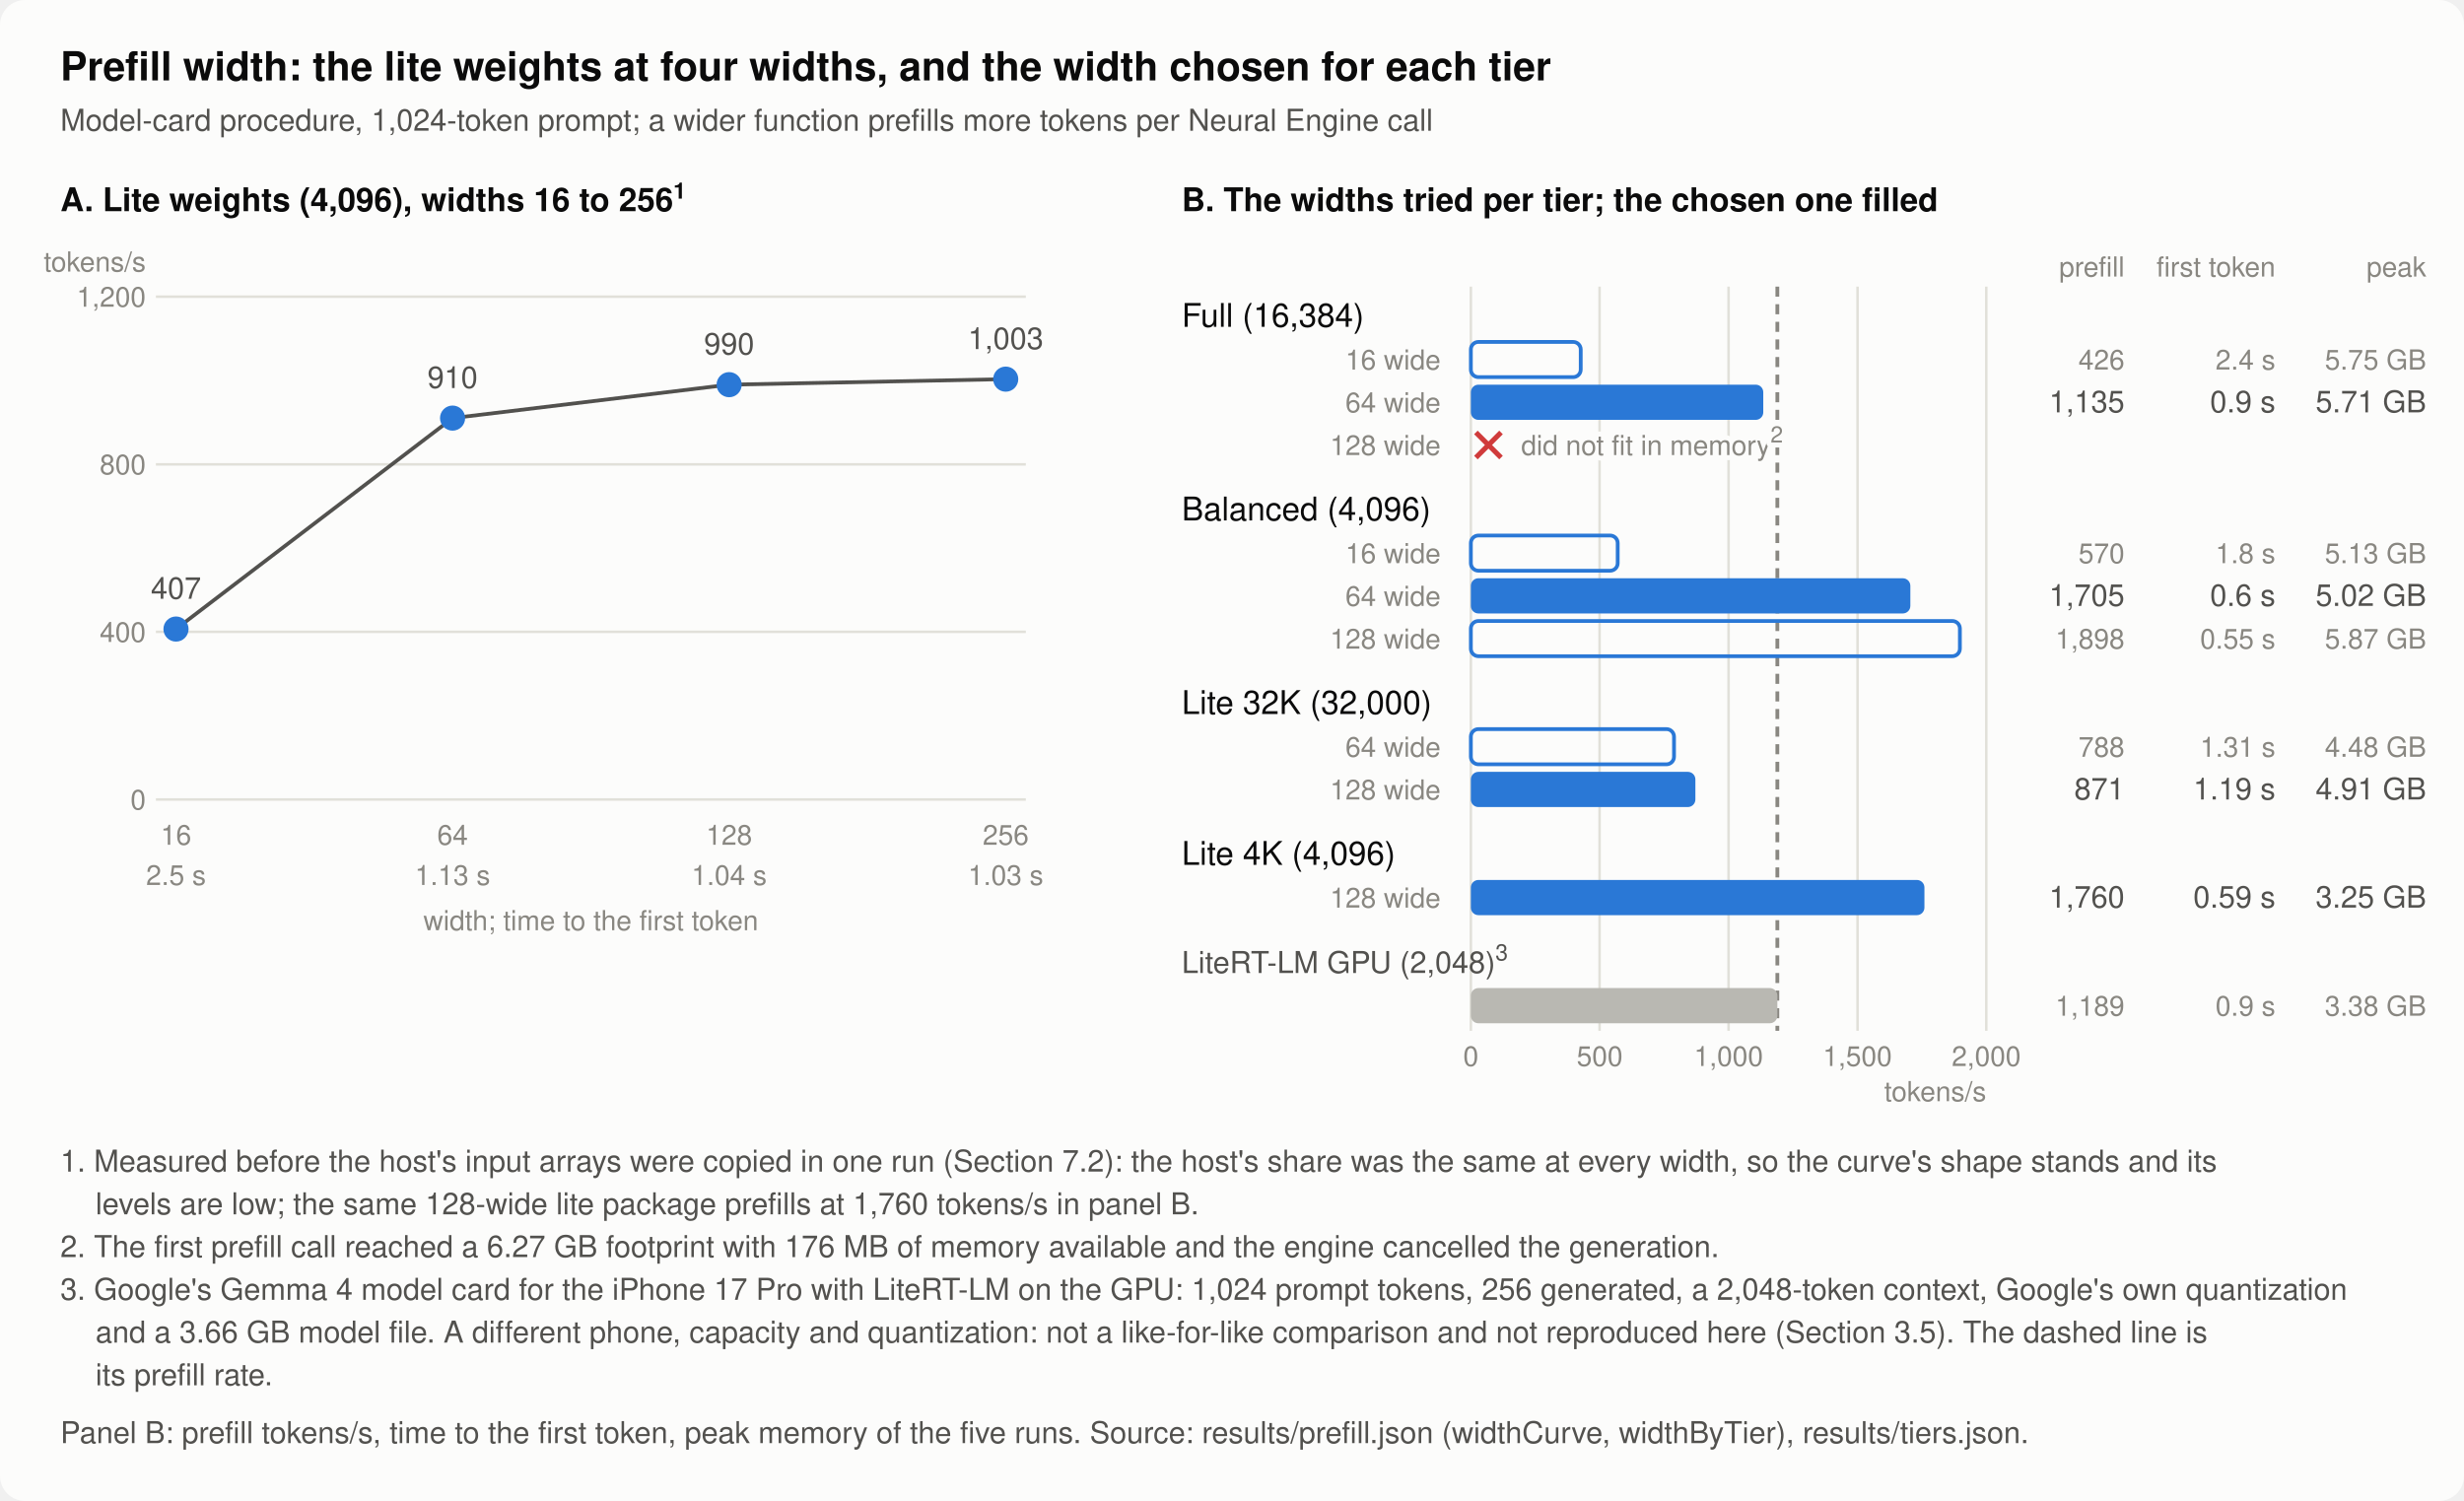
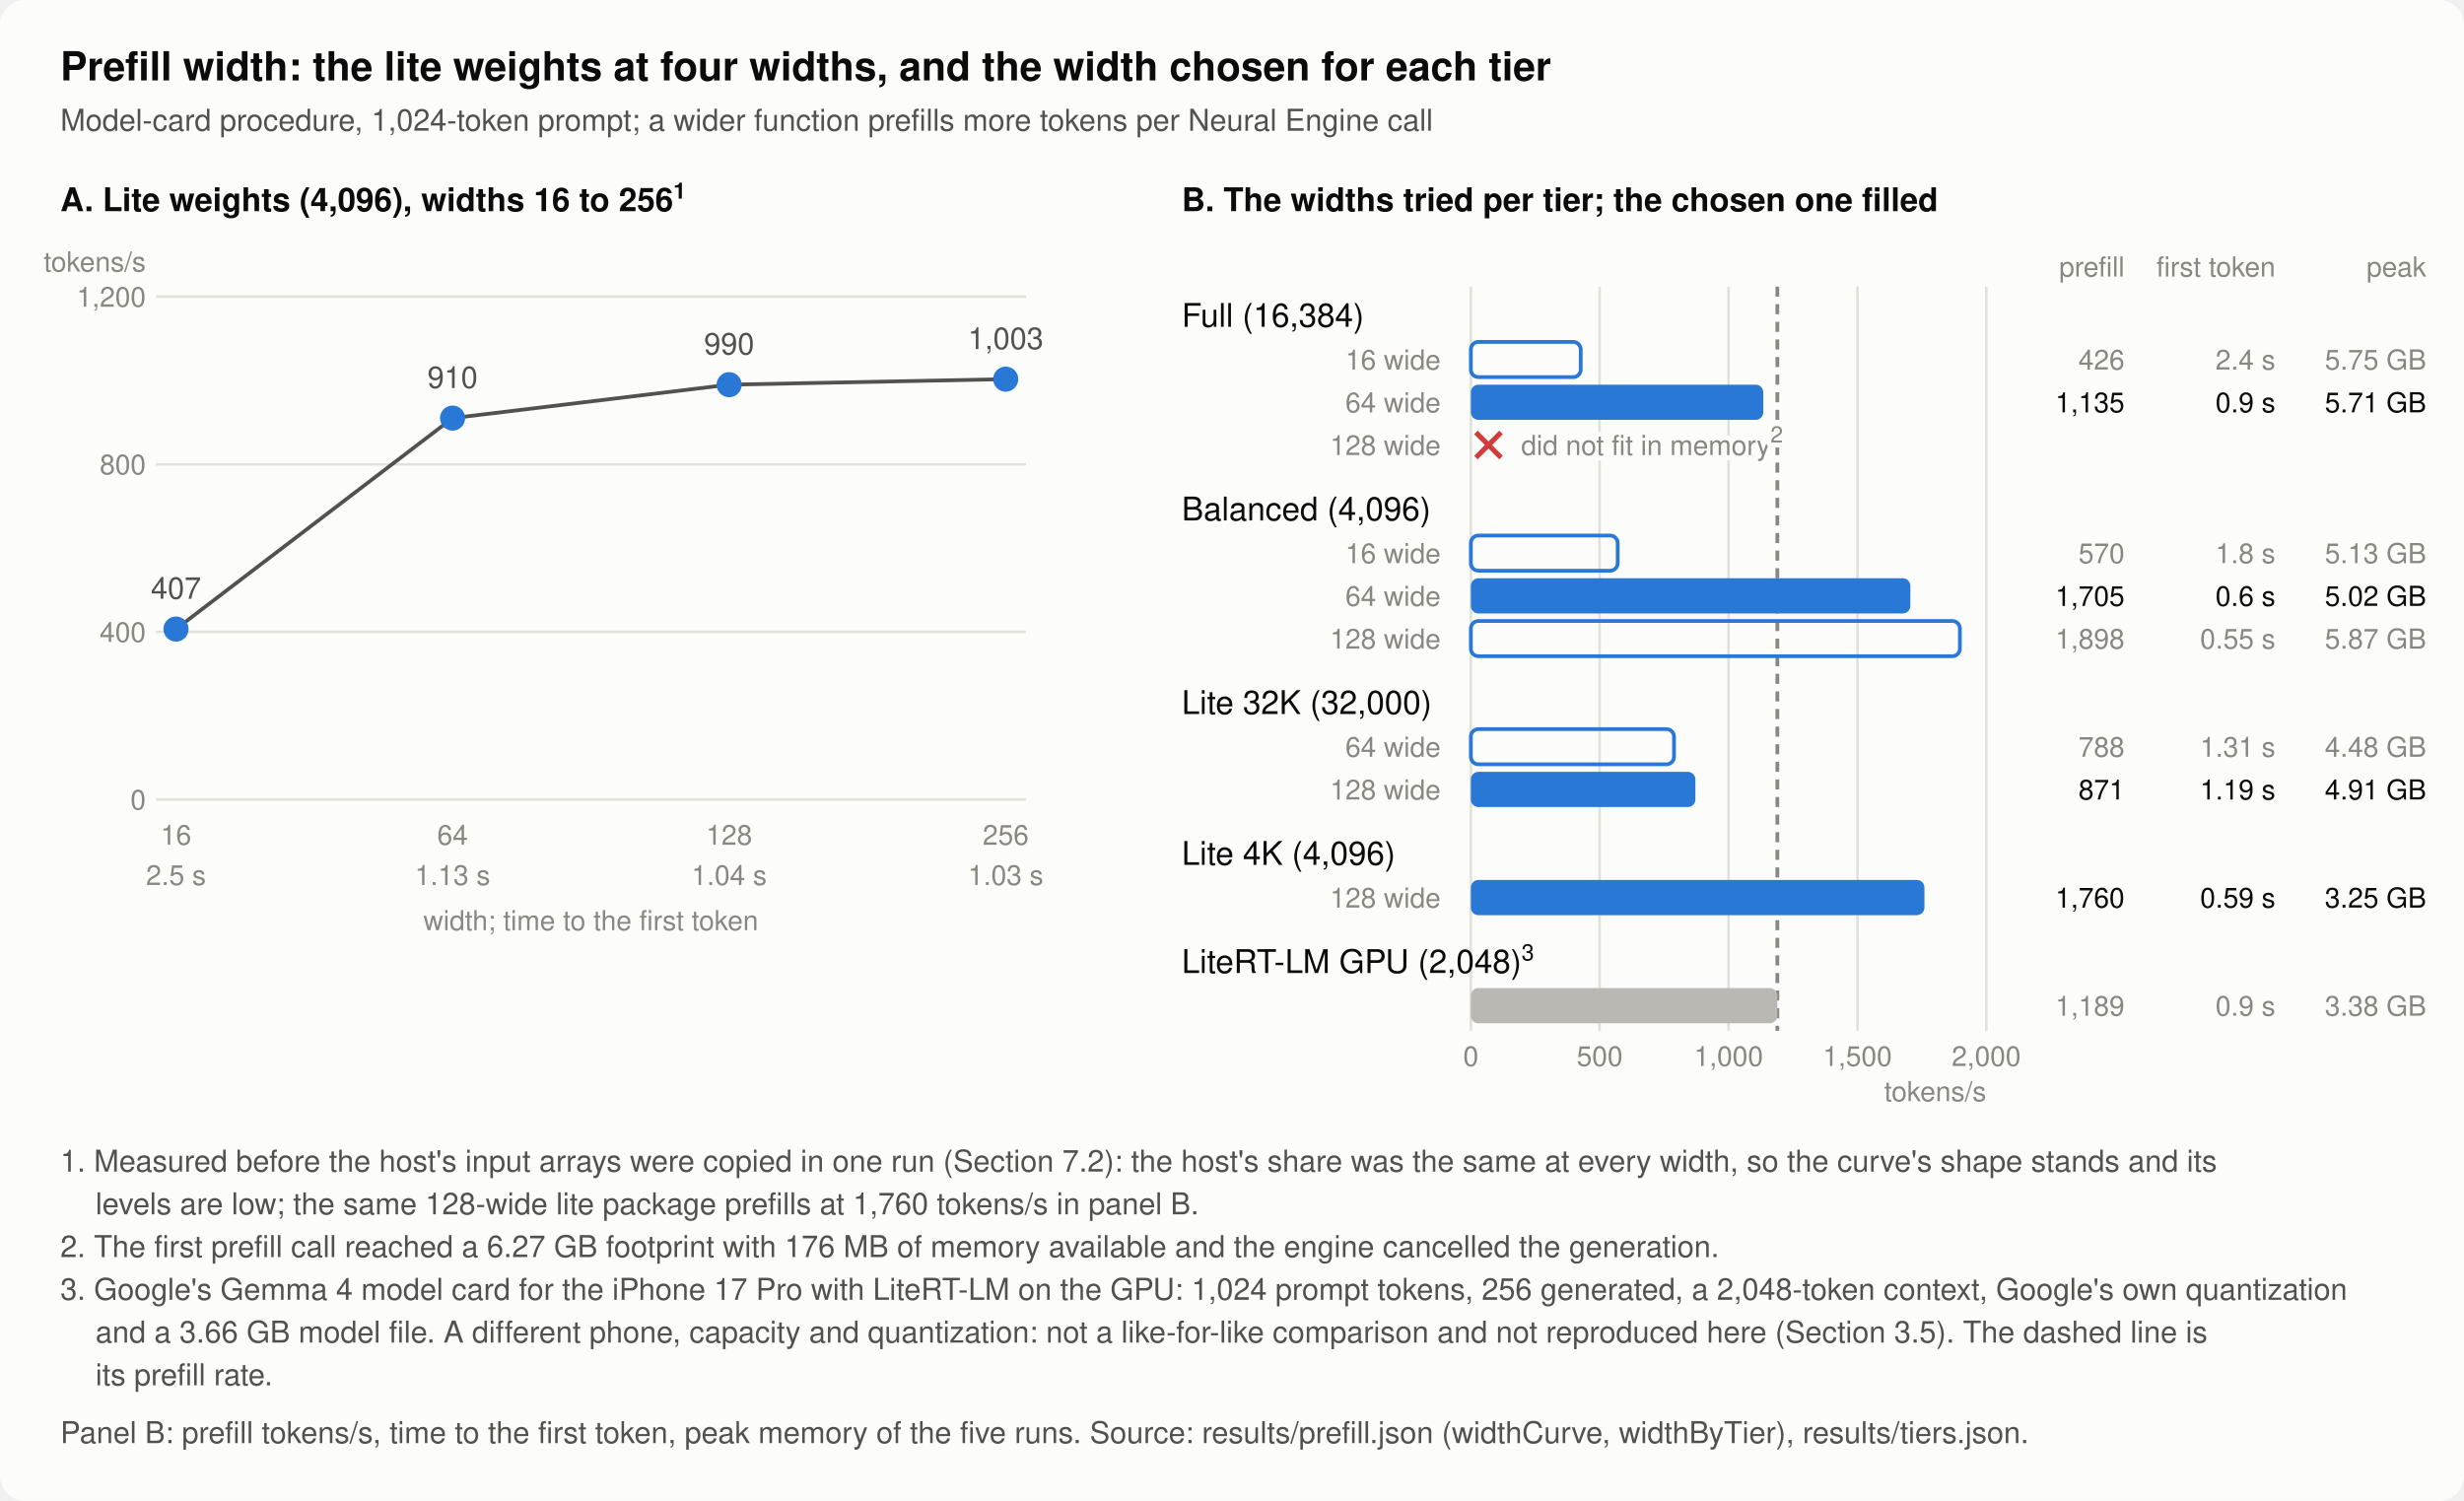
<svg xmlns="http://www.w3.org/2000/svg" viewBox="0 0 980 597" width="980" height="597" role="img" aria-labelledby="title desc" font-family="Helvetica, Arial, sans-serif">
  <style>
.bg{fill:#fcfcfb}
.t1{fill:#0b0b0b;font-size:16px;font-weight:600}
.t2{fill:#0b0b0b;font-size:13px}
.t2b{fill:#0b0b0b;font-size:13px;font-weight:600}
.t3{fill:#52514e;font-size:12px}
.t4{fill:#898781;font-size:11px}
.num{font-variant-numeric:tabular-nums}
.grid{stroke:#e1e0d9;stroke-width:1}
.axis{stroke:#c3c2b7;stroke-width:1}
.line{stroke:#52514e;stroke-width:1.5;fill:none}
.ane{fill:#2a78d6}.aneS{stroke:#2a78d6}.aneT{fill:#e6effa}
.gpu{fill:#eb6834}.gpuS{stroke:#eb6834}.gpuT{fill:#fcece5}
.cpu{fill:#1baf7a}.cpuS{stroke:#1baf7a}.cpuT{fill:#e3f4ed}
.neutral{fill:#b9b8b2}.neutralS{stroke:#898781}
.panel{fill:#f4f3ef}
.surf{fill:#fcfcfb}
.arrow{fill:#52514e}
.hatch{stroke:#2a78d6;stroke-width:1.2}
.bad{fill:#d03b3b}.badS{stroke:#d03b3b}
.halo{paint-order:stroke;stroke:#fcfcfb;stroke-width:4px;stroke-linejoin:round}
.haloT{paint-order:stroke;stroke:#e6effa;stroke-width:5px;stroke-linejoin:round}
.haloA{paint-order:stroke;stroke:#2a78d6;stroke-width:5px;stroke-linejoin:round}
@media (prefers-color-scheme: dark){
.bg{fill:#1a1a19}
.t1,.t2,.t2b{fill:#ffffff}
.t3{fill:#c3c2b7}
.grid{stroke:#2c2c2a}
.axis{stroke:#383835}
.line{stroke:#c3c2b7}
.ane{fill:#3987e5}.aneS{stroke:#3987e5}.aneT{fill:#1c2a3d}
.gpu{fill:#d95926}.gpuS{stroke:#d95926}.gpuT{fill:#3a2418}
.cpu{fill:#199e70}.cpuS{stroke:#199e70}.cpuT{fill:#16302a}
.neutral{fill:#5f5e5a}.neutralS{stroke:#898781}
.panel{fill:#232322}
.surf{fill:#1a1a19}
.arrow{fill:#c3c2b7}
.hatch{stroke:#3987e5}
.halo{stroke:#1a1a19}.haloT{stroke:#1c2a3d}.haloA{stroke:#3987e5}
}
</style>
  <defs>
    <marker id="ah" viewBox="0 0 8 8" refX="7" refY="4" markerWidth="7" markerHeight="7" orient="auto-start-reverse">
      <path class="arrow" d="M0,0 L8,4 L0,8 z" />
    </marker>
    <pattern id="hatch" width="6" height="6" patternUnits="userSpaceOnUse" patternTransform="rotate(45)">
      <line class="hatch" x1="0" y1="0" x2="0" y2="6" />
    </pattern>
    <pattern id="hatchW" width="6" height="6" patternUnits="userSpaceOnUse" patternTransform="rotate(45)">
      <line x1="0" y1="0" x2="0" y2="6" stroke="#ffffff" stroke-opacity="0.55" stroke-width="1.2" />
    </pattern>
  </defs>
  <rect class="bg" x="0" y="0" width="980" height="597" rx="10" />
  <text x="24" y="32" class="t1" text-anchor="start">Prefill width: the lite weights at four widths, and the width chosen for each tier</text>
  <text x="24" y="52" class="t3" text-anchor="start">Model-card procedure, 1,024-token prompt; a wider function prefills more tokens per Neural Engine call</text>
  <text x="24" y="84" class="t2b" text-anchor="start">A. Lite weights (4,096), widths 16 to 256<tspan dy="-5" font-size="9px">1</tspan>
  </text>
  <line x1="62" y1="318.0" x2="408" y2="318.0" class="grid" />
  <text x="58" y="322.0" class="t4 num" text-anchor="end">0</text>
  <line x1="62" y1="251.3" x2="408" y2="251.3" class="grid" />
  <text x="58" y="255.333" class="t4 num" text-anchor="end">400</text>
  <line x1="62" y1="184.7" x2="408" y2="184.7" class="grid" />
  <text x="58" y="188.667" class="t4 num" text-anchor="end">800</text>
  <line x1="62" y1="118.0" x2="408" y2="118.0" class="grid" />
  <text x="58" y="122.0" class="t4 num" text-anchor="end">1,200</text>
  <text x="58" y="108" class="t4" text-anchor="end">tokens/s</text>
  <polyline points="70.0,250.2 180.0,166.3 290.0,153.0 400.0,150.8" class="line" />
  <circle cx="70.0" cy="250.2" r="5" class="ane" />
  <text x="70.0" y="238.167" class="t3 num halo" text-anchor="middle">407</text>
  <text x="70.0" y="336" class="t4 num" text-anchor="middle">16</text>
  <text x="70.0" y="352" class="t4 num" text-anchor="middle">2.5 s</text>
  <circle cx="180.0" cy="166.3" r="5" class="ane" />
  <text x="180.0" y="154.333" class="t3 num halo" text-anchor="middle">910</text>
  <text x="180.0" y="336" class="t4 num" text-anchor="middle">64</text>
  <text x="180.0" y="352" class="t4 num" text-anchor="middle">1.13 s</text>
  <circle cx="290.0" cy="153.0" r="5" class="ane" />
  <text x="290.0" y="141.0" class="t3 num halo" text-anchor="middle">990</text>
  <text x="290.0" y="336" class="t4 num" text-anchor="middle">128</text>
  <text x="290.0" y="352" class="t4 num" text-anchor="middle">1.04 s</text>
  <circle cx="400.0" cy="150.8" r="5" class="ane" />
  <text x="400.0" y="138.833" class="t3 num halo" text-anchor="middle">1,003</text>
  <text x="400.0" y="336" class="t4 num" text-anchor="middle">256</text>
  <text x="400.0" y="352" class="t4 num" text-anchor="middle">1.03 s</text>
  <text x="235.0" y="370" class="t4" text-anchor="middle">width; time to the first token</text>
  <text x="470" y="84" class="t2b" text-anchor="start">B. The widths tried per tier; the chosen one filled</text>
  <line x1="585.0" y1="114" x2="585.0" y2="410" class="grid" />
  <text x="585.0" y="424" class="t4 num" text-anchor="middle">0</text>
  <line x1="636.2" y1="114" x2="636.2" y2="410" class="grid" />
  <text x="636.25" y="424" class="t4 num" text-anchor="middle">500</text>
  <line x1="687.5" y1="114" x2="687.5" y2="410" class="grid" />
  <text x="687.5" y="424" class="t4 num" text-anchor="middle">1,000</text>
  <line x1="738.8" y1="114" x2="738.8" y2="410" class="grid" />
  <text x="738.75" y="424" class="t4 num" text-anchor="middle">1,500</text>
  <line x1="790.0" y1="114" x2="790.0" y2="410" class="grid" />
  <text x="790.0" y="424" class="t4 num" text-anchor="middle">2,000</text>
  <line x1="706.9" y1="114" x2="706.9" y2="410" class="neutralS" stroke-width="1.5" stroke-dasharray="4 3" />
  <text x="790" y="438" class="t4" text-anchor="end">tokens/s</text>
  <text x="845" y="110" class="t4" text-anchor="end">prefill</text>
  <text x="905" y="110" class="t4" text-anchor="end">first token</text>
  <text x="965" y="110" class="t4" text-anchor="end">peak</text>
  <text x="470" y="130" class="t2" text-anchor="start">Full (16,384)</text>
  <text x="573" y="147" class="t4 num" text-anchor="end">16 wide</text>
  <rect x="585" y="136" width="43.7" height="14" rx="3" fill="none" class="aneS" stroke-width="1.5" />
  <text x="845" y="147" class="t4 num" text-anchor="end">426</text>
  <text x="905" y="147" class="t4 num" text-anchor="end">2.4 s</text>
  <text x="965" y="147" class="t4 num" text-anchor="end">5.75 GB</text>
  <text x="573" y="164" class="t4 num" text-anchor="end">64 wide</text>
  <rect x="585" y="153" width="116.3" height="14" rx="3" class="ane" />
-   <text x="845" y="164" class="t3 num" text-anchor="end">1,135</text>
-   <text x="905" y="164" class="t3 num" text-anchor="end">0.9 s</text>
-   <text x="965" y="164" class="t3 num" text-anchor="end">5.71 GB</text>
+   <text x="845" y="164" class="t2 num" text-anchor="end" style="font-size:11px">1,135</text>
+   <text x="905" y="164" class="t2 num" text-anchor="end" style="font-size:11px">0.9 s</text>
+   <text x="965" y="164" class="t2 num" text-anchor="end" style="font-size:11px">5.71 GB</text>
  <text x="573" y="181" class="t4 num" text-anchor="end">128 wide</text>
  <g class="badS" stroke-width="2">
    <line x1="587" y1="172" x2="597" y2="182" />
    <line x1="587" y1="182" x2="597" y2="172" />
  </g>
  <text x="605" y="181" class="t4 halo" text-anchor="start">did not fit in memory<tspan dy="-5" font-size="9px">2</tspan>
  </text>
  <text x="470" y="207" class="t2" text-anchor="start">Balanced (4,096)</text>
  <text x="573" y="224" class="t4 num" text-anchor="end">16 wide</text>
  <rect x="585" y="213" width="58.4" height="14" rx="3" fill="none" class="aneS" stroke-width="1.5" />
  <text x="845" y="224" class="t4 num" text-anchor="end">570</text>
  <text x="905" y="224" class="t4 num" text-anchor="end">1.8 s</text>
  <text x="965" y="224" class="t4 num" text-anchor="end">5.13 GB</text>
  <text x="573" y="241" class="t4 num" text-anchor="end">64 wide</text>
  <rect x="585" y="230" width="174.8" height="14" rx="3" class="ane" />
-   <text x="845" y="241" class="t3 num" text-anchor="end">1,705</text>
-   <text x="905" y="241" class="t3 num" text-anchor="end">0.6 s</text>
-   <text x="965" y="241" class="t3 num" text-anchor="end">5.02 GB</text>
+   <text x="845" y="241" class="t2 num" text-anchor="end" style="font-size:11px">1,705</text>
+   <text x="905" y="241" class="t2 num" text-anchor="end" style="font-size:11px">0.6 s</text>
+   <text x="965" y="241" class="t2 num" text-anchor="end" style="font-size:11px">5.02 GB</text>
  <text x="573" y="258" class="t4 num" text-anchor="end">128 wide</text>
  <rect x="585" y="247" width="194.5" height="14" rx="3" fill="none" class="aneS" stroke-width="1.5" />
  <text x="845" y="258" class="t4 num" text-anchor="end">1,898</text>
  <text x="905" y="258" class="t4 num" text-anchor="end">0.55 s</text>
  <text x="965" y="258" class="t4 num" text-anchor="end">5.87 GB</text>
  <text x="470" y="284" class="t2" text-anchor="start">Lite 32K (32,000)</text>
  <text x="573" y="301" class="t4 num" text-anchor="end">64 wide</text>
  <rect x="585" y="290" width="80.8" height="14" rx="3" fill="none" class="aneS" stroke-width="1.5" />
  <text x="845" y="301" class="t4 num" text-anchor="end">788</text>
  <text x="905" y="301" class="t4 num" text-anchor="end">1.31 s</text>
  <text x="965" y="301" class="t4 num" text-anchor="end">4.48 GB</text>
  <text x="573" y="318" class="t4 num" text-anchor="end">128 wide</text>
  <rect x="585" y="307" width="89.3" height="14" rx="3" class="ane" />
-   <text x="845" y="318" class="t3 num" text-anchor="end">871</text>
-   <text x="905" y="318" class="t3 num" text-anchor="end">1.19 s</text>
-   <text x="965" y="318" class="t3 num" text-anchor="end">4.91 GB</text>
+   <text x="845" y="318" class="t2 num" text-anchor="end" style="font-size:11px">871</text>
+   <text x="905" y="318" class="t2 num" text-anchor="end" style="font-size:11px">1.19 s</text>
+   <text x="965" y="318" class="t2 num" text-anchor="end" style="font-size:11px">4.91 GB</text>
  <text x="470" y="344" class="t2" text-anchor="start">Lite 4K (4,096)</text>
  <text x="573" y="361" class="t4 num" text-anchor="end">128 wide</text>
  <rect x="585" y="350" width="180.4" height="14" rx="3" class="ane" />
-   <text x="845" y="361" class="t3 num" text-anchor="end">1,760</text>
-   <text x="905" y="361" class="t3 num" text-anchor="end">0.59 s</text>
-   <text x="965" y="361" class="t3 num" text-anchor="end">3.25 GB</text>
-   <text x="470" y="387" class="t3" text-anchor="start">LiteRT-LM GPU (2,048)<tspan dy="-5" font-size="9px">3</tspan>
+   <text x="845" y="361" class="t2 num" text-anchor="end" style="font-size:11px">1,760</text>
+   <text x="905" y="361" class="t2 num" text-anchor="end" style="font-size:11px">0.59 s</text>
+   <text x="965" y="361" class="t2 num" text-anchor="end" style="font-size:11px">3.25 GB</text>
+   <text x="470" y="387" class="t2" text-anchor="start">LiteRT-LM GPU (2,048)<tspan dy="-5" font-size="9px">3</tspan>
  </text>
  <rect x="585" y="393" width="121.9" height="14" rx="3" class="neutral" />
  <text x="845" y="404" class="t4 num" text-anchor="end">1,189</text>
  <text x="905" y="404" class="t4 num" text-anchor="end">0.9 s</text>
  <text x="965" y="404" class="t4 num" text-anchor="end">3.38 GB</text>
  <text x="24" y="466" class="t3" text-anchor="start">1. Measured before the host's input arrays were copied in one run (Section 7.2): the host's share was the same at every width, so the curve's shape stands and its</text>
  <text x="38" y="483" class="t3" text-anchor="start">levels are low; the same 128-wide lite package prefills at 1,760 tokens/s in panel B.</text>
  <text x="24" y="500" class="t3" text-anchor="start">2. The first prefill call reached a 6.27 GB footprint with 176 MB of memory available and the engine cancelled the generation.</text>
  <text x="24" y="517" class="t3" text-anchor="start">3. Google's Gemma 4 model card for the iPhone 17 Pro with LiteRT-LM on the GPU: 1,024 prompt tokens, 256 generated, a 2,048-token context, Google's own quantization</text>
  <text x="38" y="534" class="t3" text-anchor="start">and a 3.66 GB model file. A different phone, capacity and quantization: not a like-for-like comparison and not reproduced here (Section 3.5). The dashed line is</text>
  <text x="38" y="551" class="t3" text-anchor="start">its prefill rate.</text>
  <text x="24" y="574" class="t3" text-anchor="start">Panel B: prefill tokens/s, time to the first token, peak memory of the five runs. Source: results/prefill.json (widthCurve, widthByTier), results/tiers.json.</text>
</svg>
